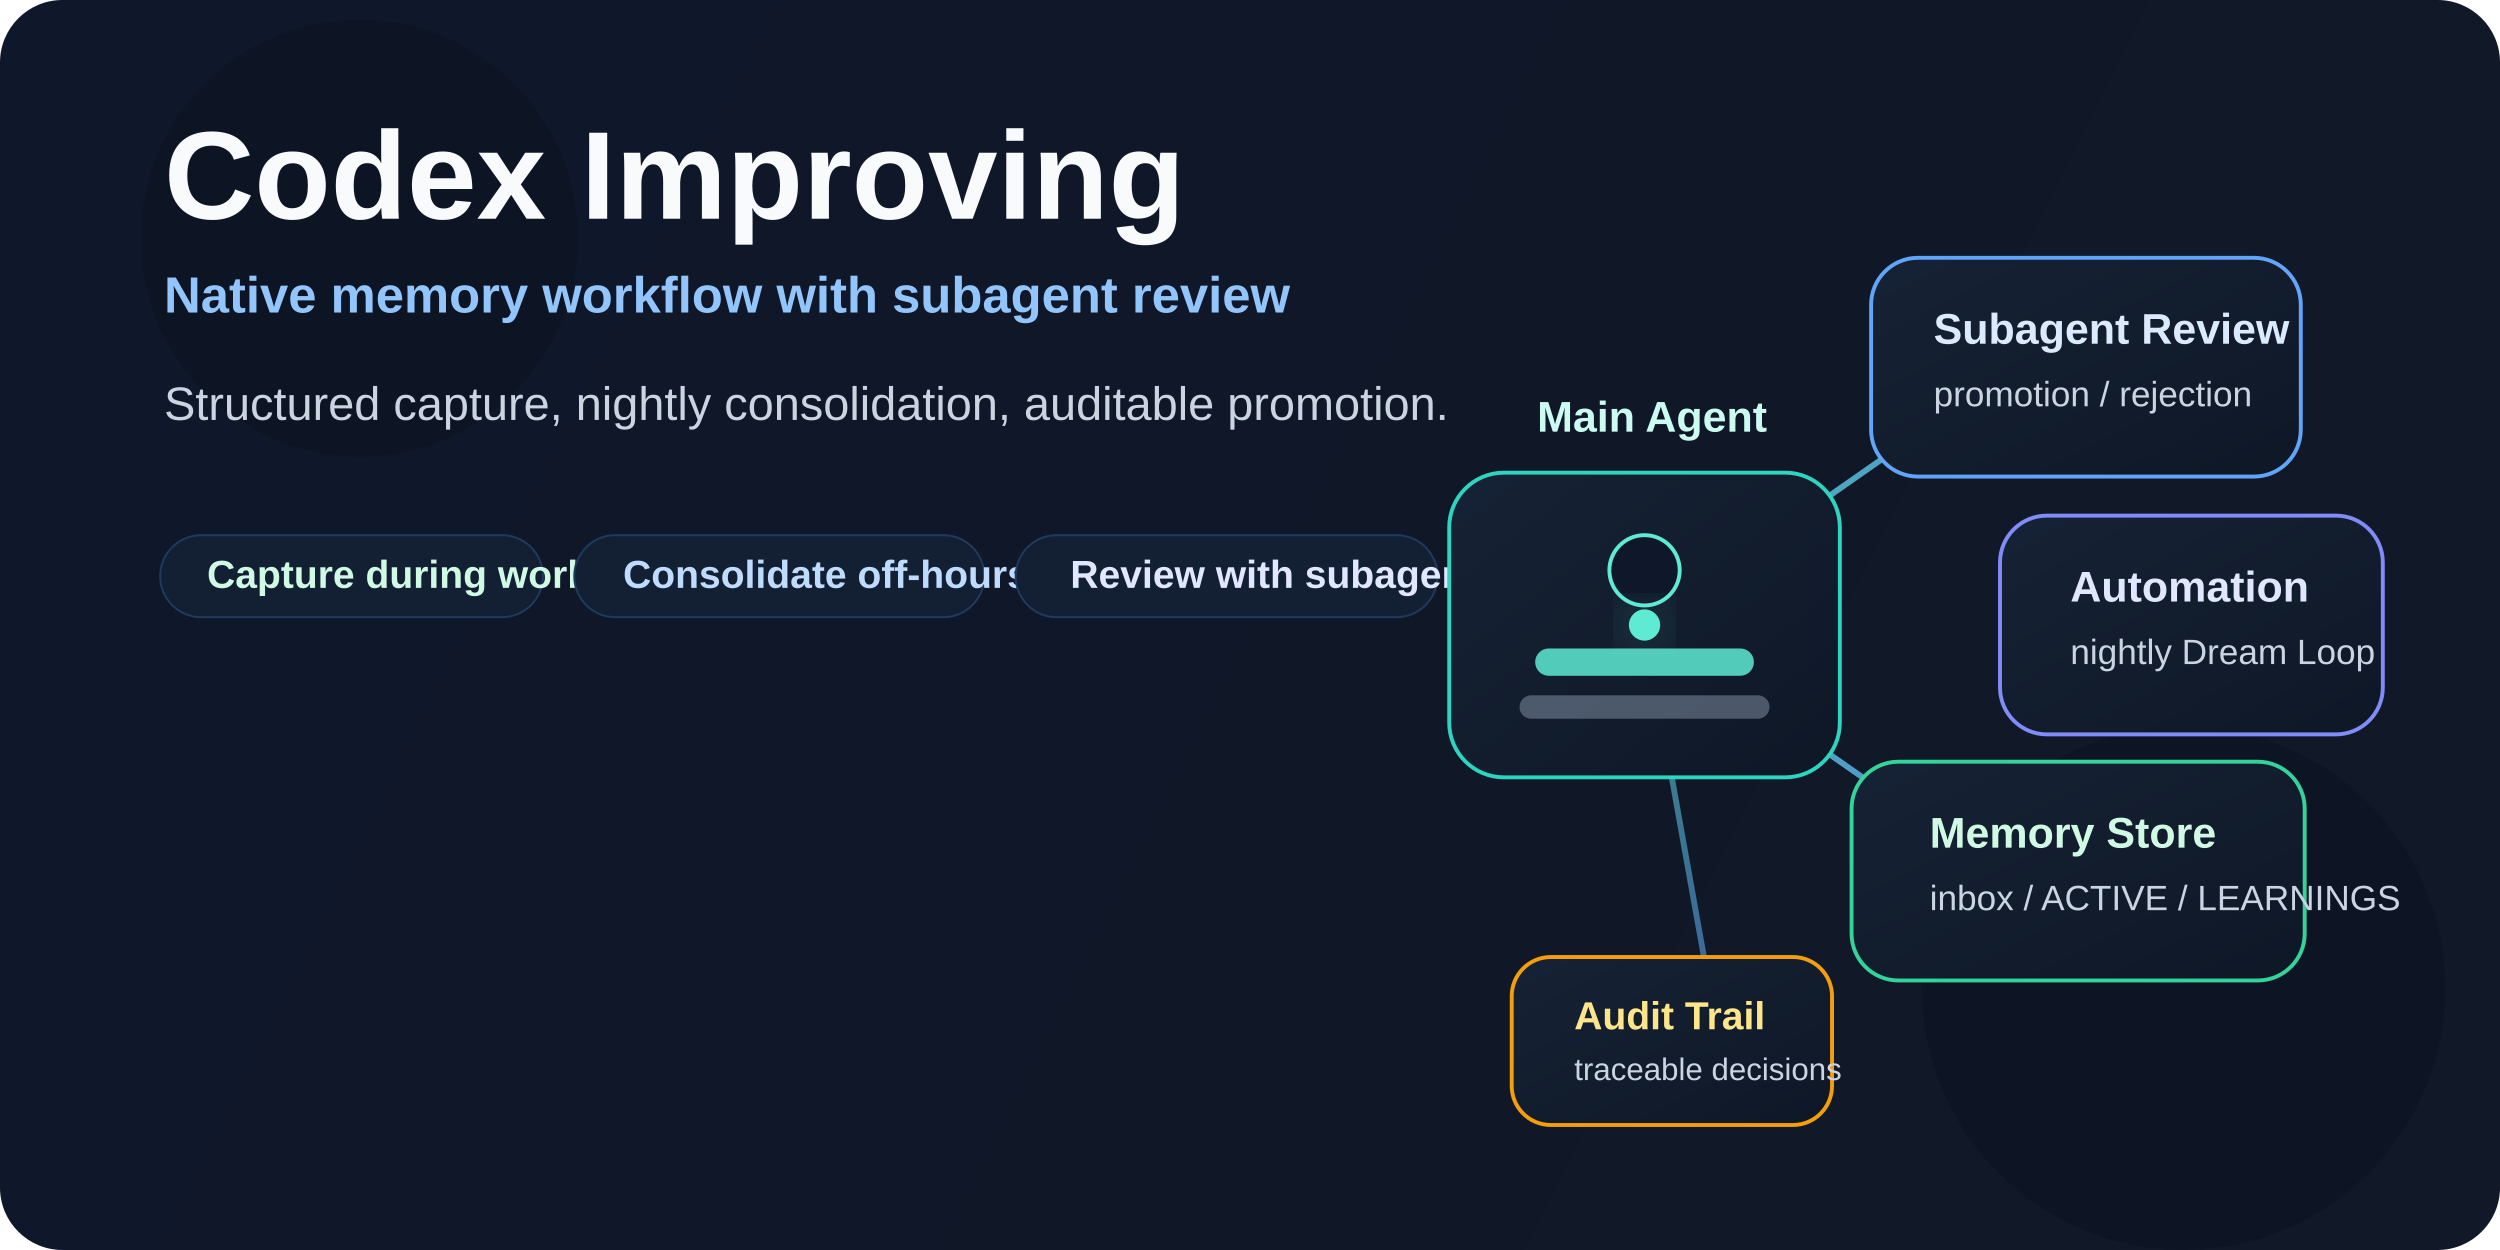
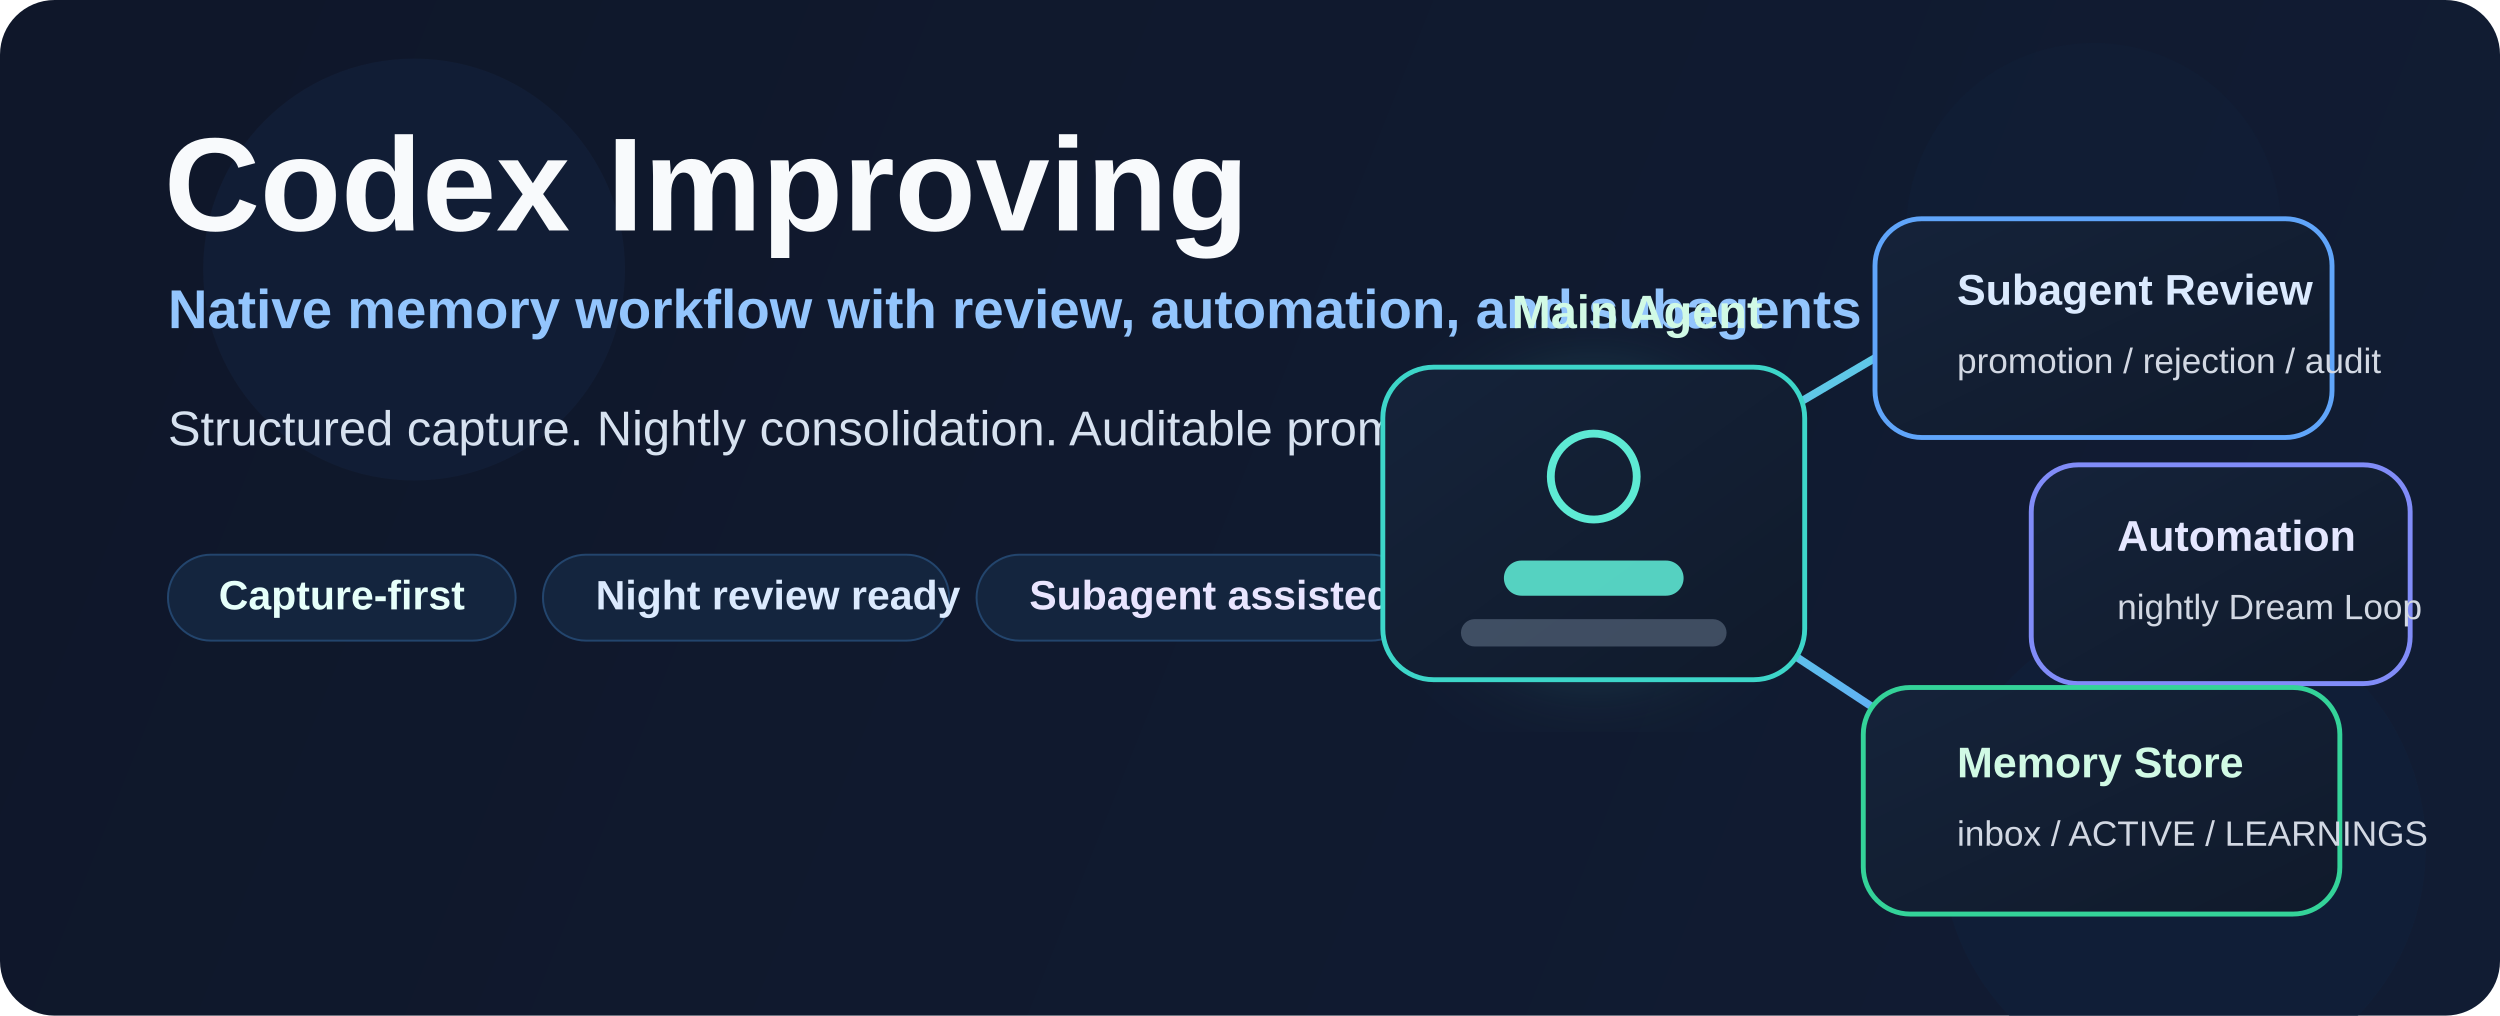
- <svg xmlns="http://www.w3.org/2000/svg" width="1280" height="640" viewBox="0 0 1280 640" fill="none">
+ <svg xmlns="http://www.w3.org/2000/svg" width="1280" height="520" viewBox="0 0 1280 520" fill="none">
  <defs>
-     <linearGradient id="bg" x1="160" y1="80" x2="1120" y2="560" gradientUnits="userSpaceOnUse">
+     <linearGradient id="bg" x1="80" y1="40" x2="1180" y2="480" gradientUnits="userSpaceOnUse">
      <stop stop-color="#0F172A" />
-       <stop offset="1" stop-color="#111827" />
+       <stop offset="1" stop-color="#111C33" />
    </linearGradient>
-     <linearGradient id="card" x1="0" y1="0" x2="1" y2="1">
-       <stop stop-color="#162235" />
-       <stop offset="1" stop-color="#0E1726" />
+     <linearGradient id="panel" x1="0" y1="0" x2="1" y2="1">
+       <stop stop-color="#15233A" />
+       <stop offset="1" stop-color="#101A2B" />
    </linearGradient>
-     <linearGradient id="accent" x1="0" y1="0" x2="1" y2="1">
+     <linearGradient id="line" x1="0" y1="0" x2="1" y2="1">
      <stop stop-color="#5EEAD4" />
      <stop offset="1" stop-color="#60A5FA" />
    </linearGradient>
-     <filter id="glow" x="-50%" y="-50%" width="200%" height="200%">
-       <feGaussianBlur stdDeviation="18" result="blur" />
-       <feMerge>
-         <feMergeNode in="blur" />
-         <feMergeNode in="SourceGraphic" />
-       </feMerge>
+     <filter id="soft" x="-20%" y="-20%" width="140%" height="140%">
+       <feGaussianBlur stdDeviation="22" />
    </filter>
  </defs>
-   <rect width="1280" height="640" rx="32" fill="url(#bg)" />
-   <circle cx="184" cy="122" r="112" fill="#0B1220" opacity="0.45" />
-   <circle cx="1118" cy="506" r="134" fill="#0A1222" opacity="0.5" />
-   <text x="84" y="112" fill="#F8FAFC" font-family="Segoe UI, Arial, sans-serif" font-size="64" font-weight="700">
+   <rect width="1280" height="520" rx="28" fill="url(#bg)" />
+   <circle cx="212" cy="138" r="108" fill="#13203A" opacity="0.65" />
+   <circle cx="1118" cy="434" r="124" fill="#10213C" opacity="0.52" />
+   <circle cx="1072" cy="118" r="96" fill="#0F1F38" opacity="0.44" />
+   <text x="84" y="118" fill="#F8FAFC" font-family="Segoe UI, Arial, sans-serif" font-size="68" font-weight="700">
    Codex Improving
  </text>
-   <text x="84" y="160" fill="#93C5FD" font-family="Segoe UI, Arial, sans-serif" font-size="26" font-weight="600">
-     Native memory workflow with subagent review
+   <text x="86" y="168" fill="#93C5FD" font-family="Segoe UI, Arial, sans-serif" font-size="28" font-weight="600">
+     Native memory workflow with review, automation, and subagents
  </text>
-   <text x="84" y="215" fill="#CBD5E1" font-family="Segoe UI, Arial, sans-serif" font-size="24">
-     Structured capture, nightly consolidation, auditable promotion.
+   <text x="86" y="228" fill="#D7E2F0" font-family="Segoe UI, Arial, sans-serif" font-size="25">
+     Structured capture. Nightly consolidation. Auditable promotion.
  </text>
-   <rect x="82" y="274" width="196" height="42" rx="21" fill="#132034" stroke="#1E3A5F" />
-   <text x="106" y="301" fill="#D1FAE5" font-family="Segoe UI, Arial, sans-serif" font-size="20" font-weight="600">
-     Capture during work
-   </text>
-   <rect x="294" y="274" width="210" height="42" rx="21" fill="#132034" stroke="#1E3A5F" />
-   <text x="319" y="301" fill="#BFDBFE" font-family="Segoe UI, Arial, sans-serif" font-size="20" font-weight="600">
-     Consolidate off-hours
-   </text>
-   <rect x="520" y="274" width="216" height="42" rx="21" fill="#132034" stroke="#1E3A5F" />
-   <text x="548" y="301" fill="#E0E7FF" font-family="Segoe UI, Arial, sans-serif" font-size="20" font-weight="600">
-     Review with subagents
-   </text>
-   <line x1="842" y1="320" x2="1008" y2="204" stroke="url(#accent)" stroke-width="3" opacity="0.8" />
-   <line x1="842" y1="320" x2="1098" y2="320" stroke="url(#accent)" stroke-width="3" opacity="0.8" />
-   <line x1="842" y1="320" x2="1008" y2="436" stroke="url(#accent)" stroke-width="3" opacity="0.8" />
-   <line x1="842" y1="320" x2="876" y2="510" stroke="url(#accent)" stroke-width="3" opacity="0.55" />
-   <rect x="742" y="242" width="200" height="156" rx="28" fill="url(#card)" stroke="#2DD4BF" stroke-width="2" />
-   <circle cx="842" cy="292" r="18" fill="#0F172A" stroke="#5EEAD4" stroke-width="2" />
-   <rect x="786" y="332" width="112" height="14" rx="7" fill="#5EEAD4" opacity="0.85" />
-   <rect x="778" y="356" width="128" height="12" rx="6" fill="#94A3B8" opacity="0.45" />
-   <text x="787" y="221" fill="#CCFBF1" font-family="Segoe UI, Arial, sans-serif" font-size="22" font-weight="700">
-     Main Agent
-   </text>
-   <rect x="958" y="132" width="220" height="112" rx="24" fill="url(#card)" stroke="#60A5FA" stroke-width="2" />
-   <text x="990" y="176" fill="#DBEAFE" font-family="Segoe UI, Arial, sans-serif" font-size="22" font-weight="700">
-     Subagent Review
-   </text>
-   <text x="990" y="208" fill="#CBD5E1" font-family="Segoe UI, Arial, sans-serif" font-size="18">
-     promotion / rejection
-   </text>
-   <rect x="1024" y="264" width="196" height="112" rx="24" fill="url(#card)" stroke="#818CF8" stroke-width="2" />
-   <text x="1060" y="308" fill="#E0E7FF" font-family="Segoe UI, Arial, sans-serif" font-size="22" font-weight="700">
-     Automation
-   </text>
-   <text x="1060" y="340" fill="#CBD5E1" font-family="Segoe UI, Arial, sans-serif" font-size="18">
-     nightly Dream Loop
-   </text>
-   <rect x="948" y="390" width="232" height="112" rx="24" fill="url(#card)" stroke="#34D399" stroke-width="2" />
-   <text x="988" y="434" fill="#D1FAE5" font-family="Segoe UI, Arial, sans-serif" font-size="22" font-weight="700">
-     Memory Store
-   </text>
-   <text x="988" y="466" fill="#CBD5E1" font-family="Segoe UI, Arial, sans-serif" font-size="18">
-     inbox / ACTIVE / LEARNINGS
-   </text>
-   <rect x="774" y="490" width="164" height="86" rx="20" fill="url(#card)" stroke="#F59E0B" stroke-width="2" />
-   <text x="806" y="527" fill="#FDE68A" font-family="Segoe UI, Arial, sans-serif" font-size="20" font-weight="700">
-     Audit Trail
-   </text>
-   <text x="806" y="553" fill="#CBD5E1" font-family="Segoe UI, Arial, sans-serif" font-size="16">
-     traceable decisions
-   </text>
-   <circle cx="842" cy="320" r="8" fill="#5EEAD4" filter="url(#glow)" />
+   <g>
+     <rect x="86" y="284" width="178" height="44" rx="22" fill="#14253E" stroke="#23456D" />
+     <text x="112" y="312" fill="#E6FFFA" font-family="Segoe UI, Arial, sans-serif" font-size="21" font-weight="600">Capture-first</text>
+     <rect x="278" y="284" width="208" height="44" rx="22" fill="#14253E" stroke="#23456D" />
+     <text x="305" y="312" fill="#DBEAFE" font-family="Segoe UI, Arial, sans-serif" font-size="21" font-weight="600">Night review ready</text>
+     <rect x="500" y="284" width="224" height="44" rx="22" fill="#14253E" stroke="#23456D" />
+     <text x="527" y="312" fill="#E9E5FF" font-family="Segoe UI, Arial, sans-serif" font-size="21" font-weight="600">Subagent assisted</text>
+   </g>
+   <line x1="816" y1="268" x2="986" y2="168" stroke="url(#line)" stroke-width="4" stroke-linecap="round" />
+   <line x1="816" y1="268" x2="1082" y2="268" stroke="url(#line)" stroke-width="4" stroke-linecap="round" />
+   <line x1="816" y1="268" x2="986" y2="380" stroke="url(#line)" stroke-width="4" stroke-linecap="round" />
+   <g filter="url(#soft)" opacity="0.18">
+     <circle cx="816" cy="268" r="76" fill="#5EEAD4" />
+   </g>
+   <rect x="708" y="188" width="216" height="160" rx="26" fill="url(#panel)" stroke="#3DD6C9" stroke-width="2.5" />
+   <text x="774" y="168" fill="#D1FAE5" font-family="Segoe UI, Arial, sans-serif" font-size="24" font-weight="700">Main Agent</text>
+   <circle cx="816" cy="244" r="22" fill="none" stroke="#5EEAD4" stroke-width="4" />
+   <rect x="770" y="287" width="92" height="18" rx="9" fill="#5EEAD4" opacity="0.88" />
+   <rect x="748" y="317" width="136" height="14" rx="7" fill="#64748B" opacity="0.55" />
+   <rect x="960" y="112" width="234" height="112" rx="24" fill="url(#panel)" stroke="#60A5FA" stroke-width="2.5" />
+   <text x="1002" y="156" fill="#DBEAFE" font-family="Segoe UI, Arial, sans-serif" font-size="22" font-weight="700">Subagent Review</text>
+   <text x="1002" y="191" fill="#D2D8E3" font-family="Segoe UI, Arial, sans-serif" font-size="18">promotion / rejection / audit</text>
+   <rect x="1040" y="238" width="194" height="112" rx="24" fill="url(#panel)" stroke="#818CF8" stroke-width="2.5" />
+   <text x="1084" y="282" fill="#E5E7FF" font-family="Segoe UI, Arial, sans-serif" font-size="22" font-weight="700">Automation</text>
+   <text x="1084" y="317" fill="#D2D8E3" font-family="Segoe UI, Arial, sans-serif" font-size="18">nightly Dream Loop</text>
+   <rect x="954" y="352" width="244" height="116" rx="24" fill="url(#panel)" stroke="#34D399" stroke-width="2.5" />
+   <text x="1002" y="398" fill="#D1FAE5" font-family="Segoe UI, Arial, sans-serif" font-size="22" font-weight="700">Memory Store</text>
+   <text x="1002" y="433" fill="#D2D8E3" font-family="Segoe UI, Arial, sans-serif" font-size="18">inbox / ACTIVE / LEARNINGS</text>
</svg>
